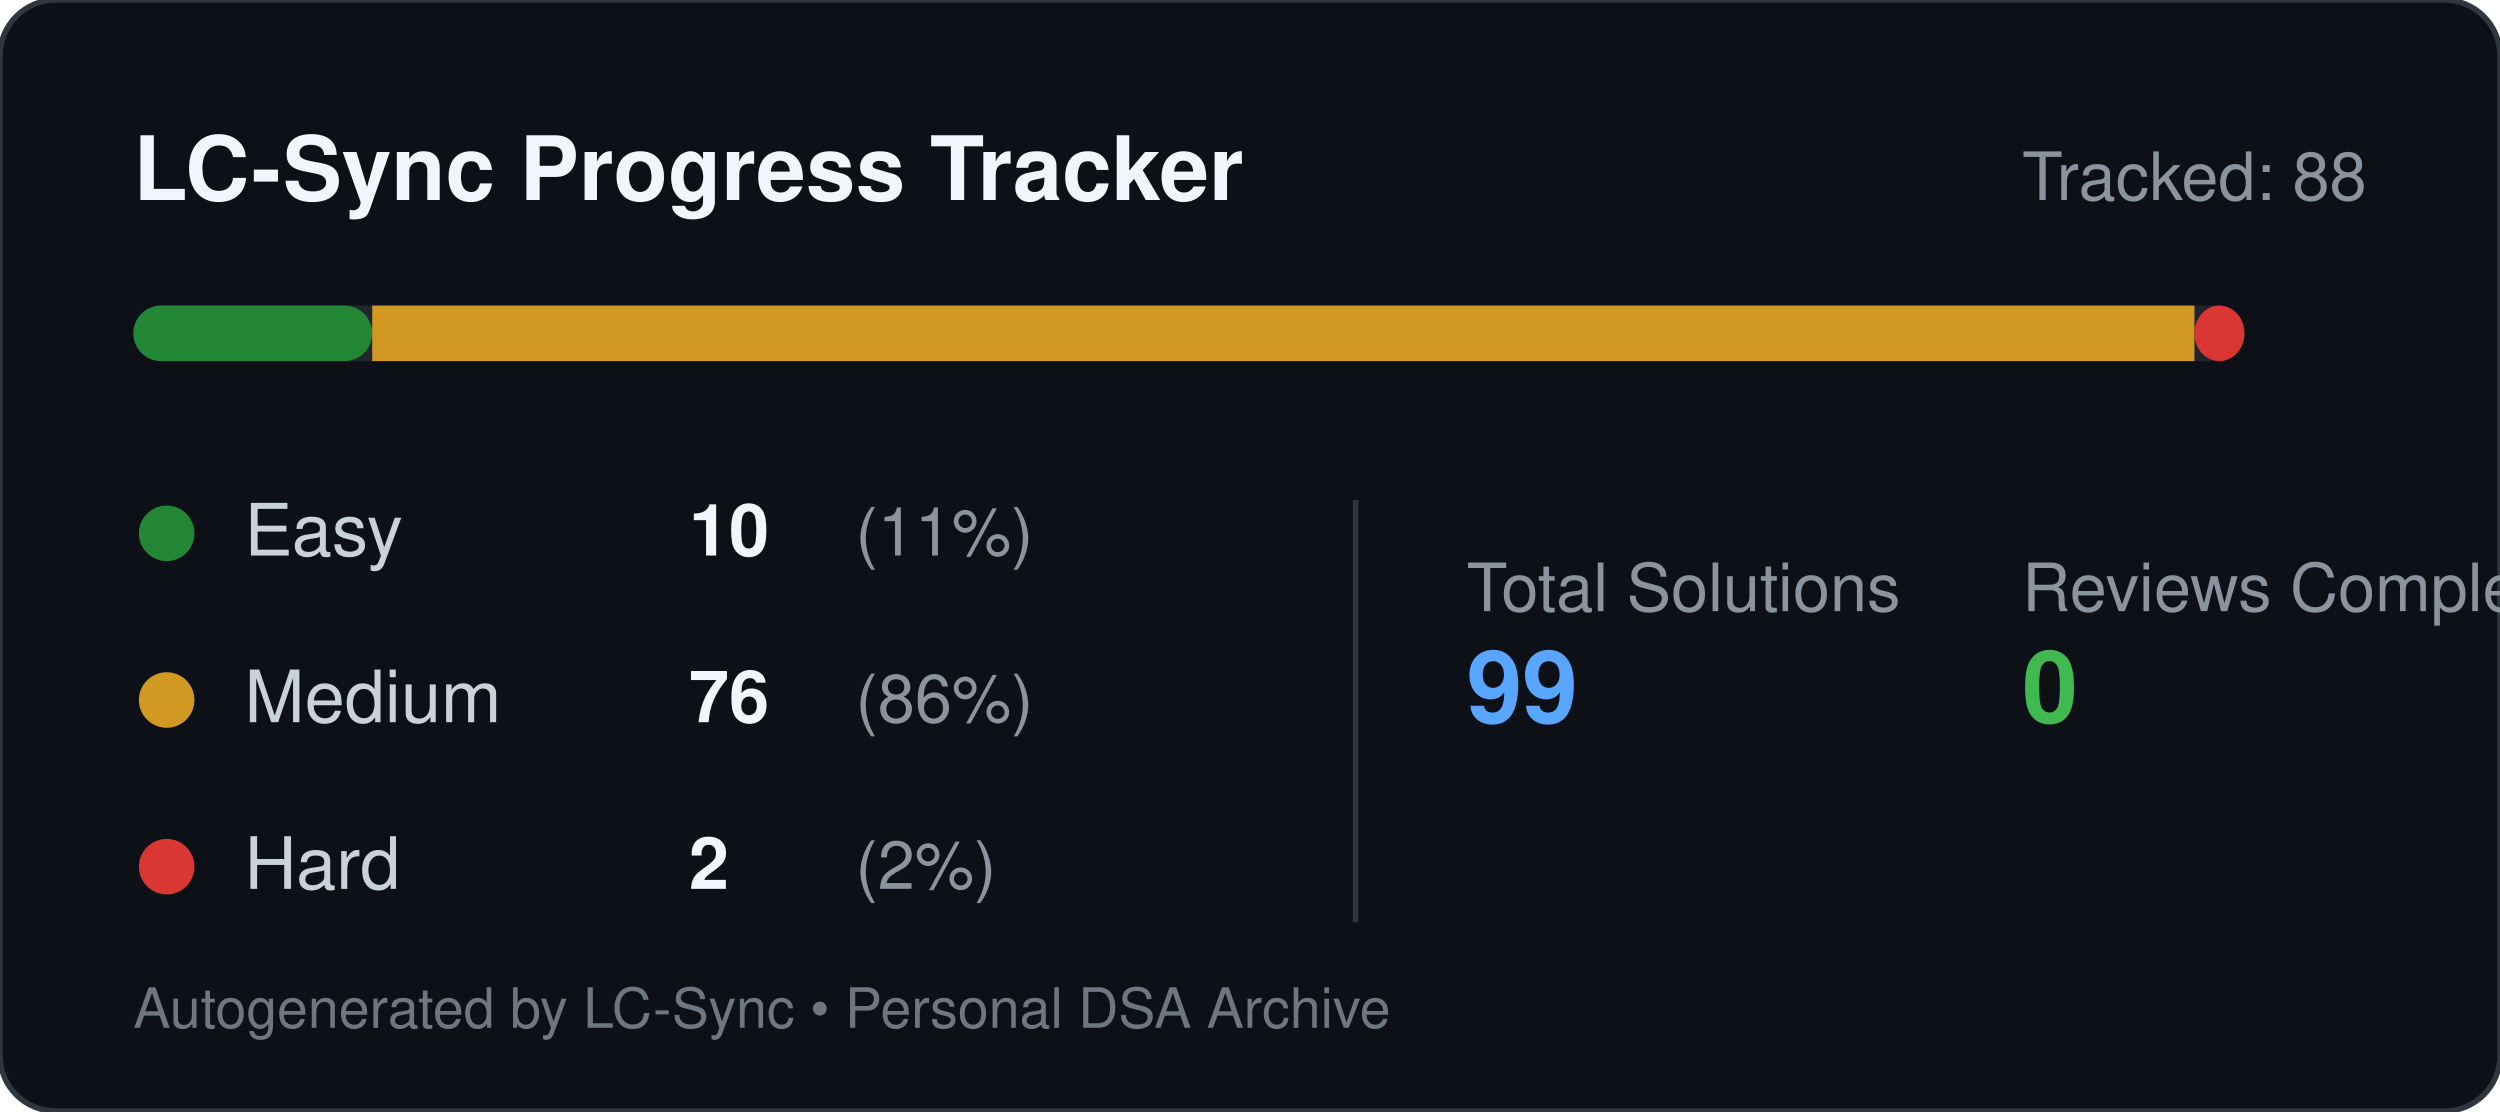
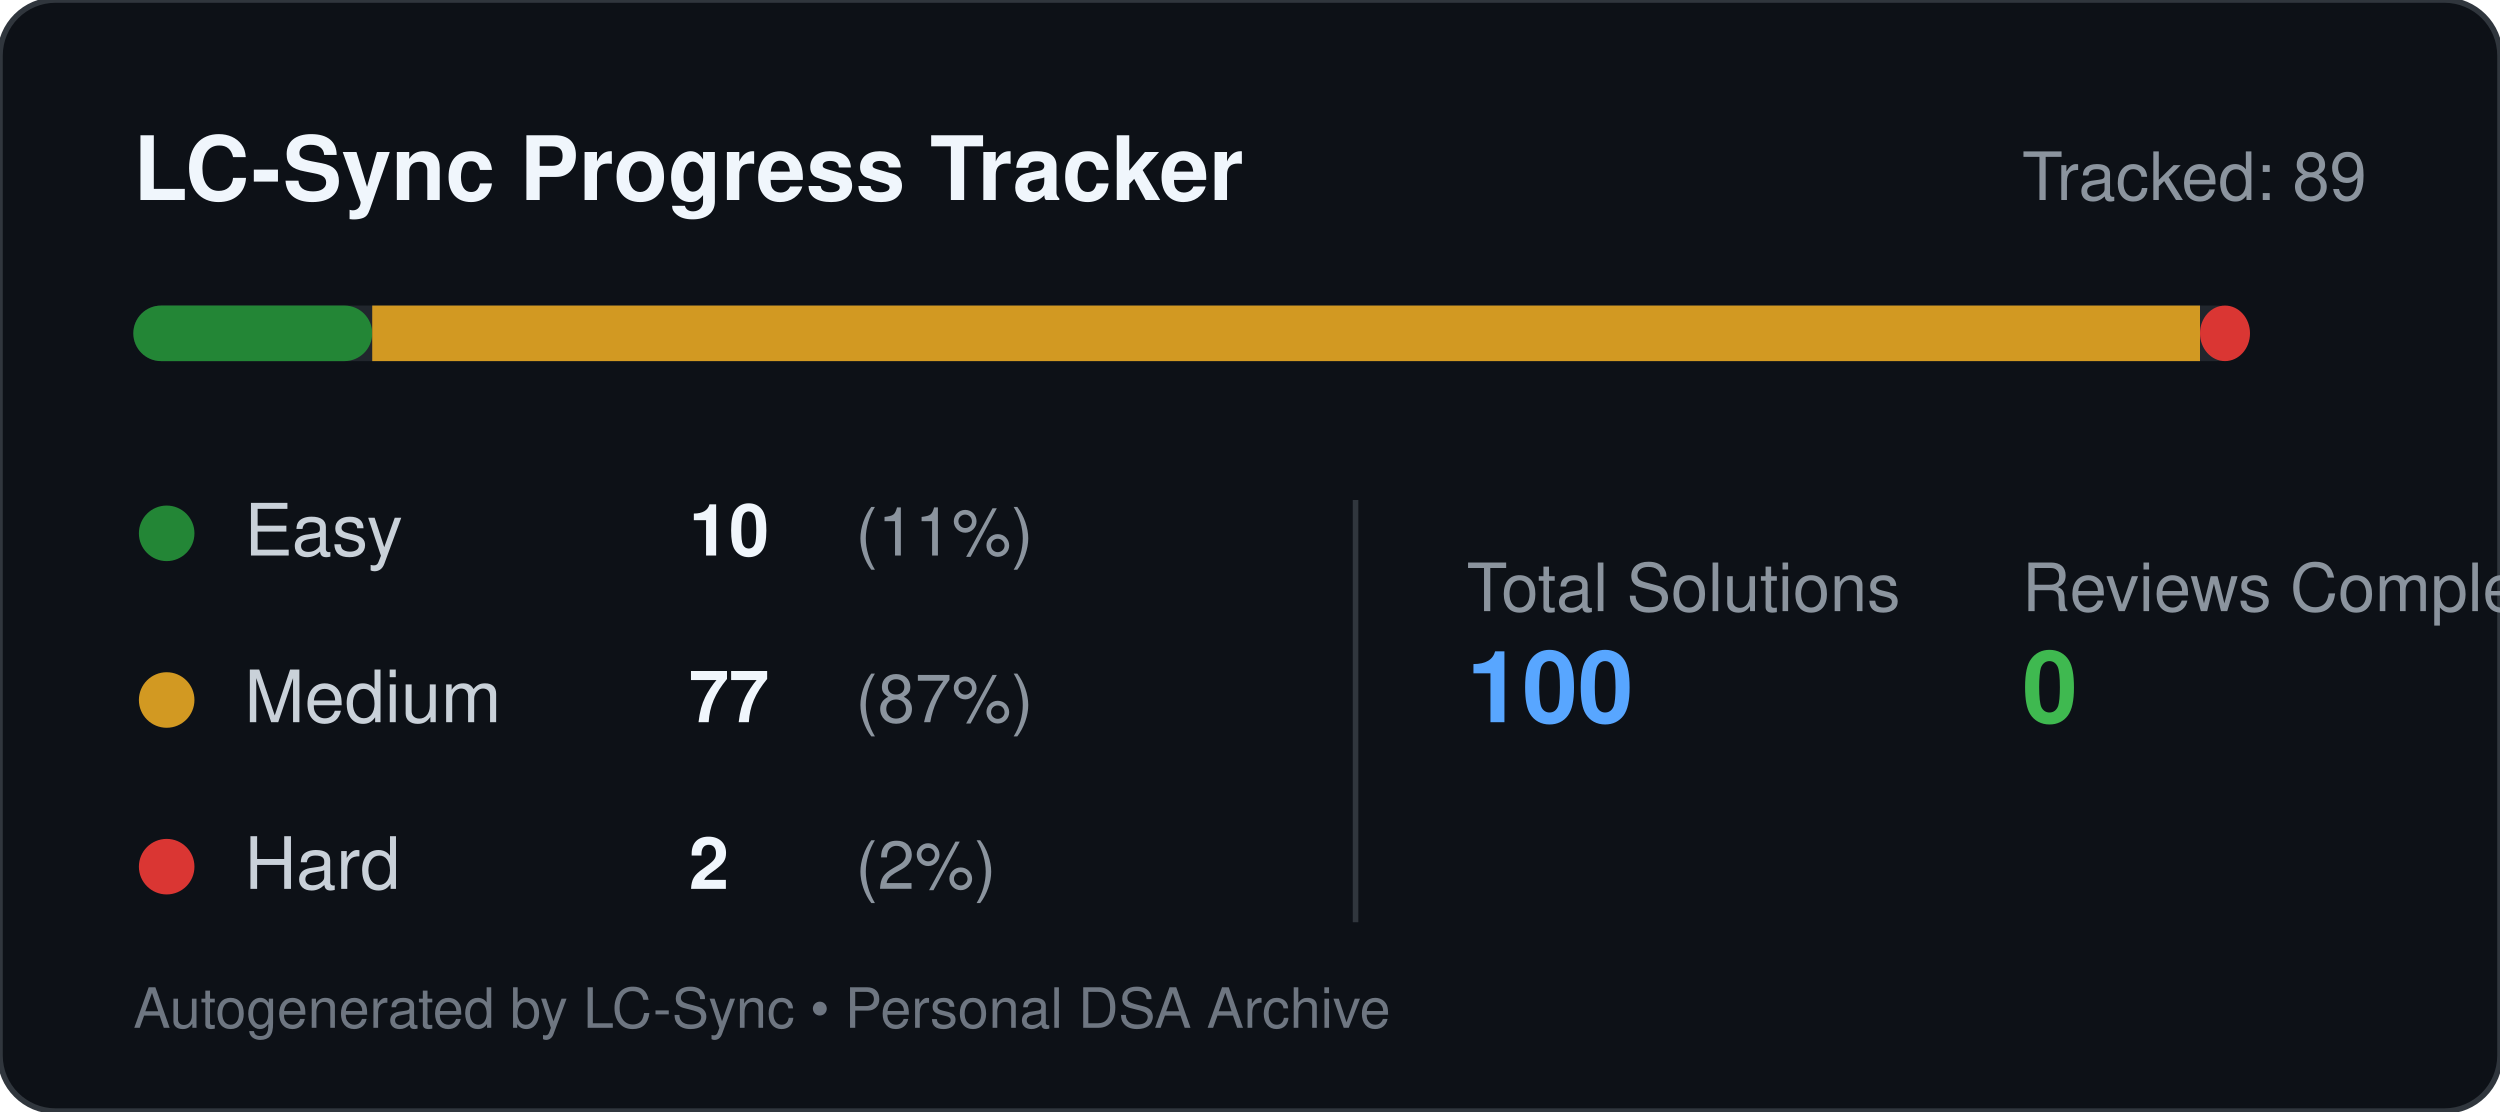
<svg xmlns="http://www.w3.org/2000/svg" width="450" height="200" viewBox="0 0 450 200" fill="none">
  <rect width="450" height="200" rx="10" fill="#0d1117" stroke="#30363d" stroke-width="1" />
  <text x="24" y="36" fill="#f0f6fc" font-family="-apple-system, BlinkMacSystemFont, 'Segoe UI', Helvetica, Arial, sans-serif" font-size="16" font-weight="600">LC-Sync Progress Tracker</text>
-   <text x="426" y="36" text-anchor="end" fill="#8b949e" font-family="-apple-system, BlinkMacSystemFont, 'Segoe UI', Helvetica, Arial, sans-serif" font-size="12">Tracked: 88</text>
+   <text x="426" y="36" text-anchor="end" fill="#8b949e" font-family="-apple-system, BlinkMacSystemFont, 'Segoe UI', Helvetica, Arial, sans-serif" font-size="12">Tracked: 89</text>
  <g transform="translate(24, 55)">
    <rect width="380" height="10" rx="5" fill="#21262d" />
    <rect x="0" y="0" width="43" height="10" rx="5" fill="#238636" />
-     <rect x="43" y="0" width="328" height="10" fill="#d29922" />
-     <rect x="371" y="0" width="9" height="10" rx="5" fill="#da3633" />
+     <rect x="43" y="0" width="329" height="10" fill="#d29922" />
+     <rect x="372" y="0" width="9" height="10" rx="5" fill="#da3633" />
  </g>
  <g transform="translate(24, 90)" font-family="-apple-system, BlinkMacSystemFont, 'Segoe UI', Helvetica, Arial, sans-serif">
    <circle cx="6" cy="6" r="5" fill="#238636" />
    <text x="20" y="10" fill="#c9d1d9" font-size="13">Easy</text>
    <text x="100" y="10" fill="#f0f6fc" font-size="13" font-weight="600">10</text>
    <text x="130" y="10" fill="#8b949e" font-size="12">(11%)</text>
    <circle cx="6" cy="36" r="5" fill="#d29922" />
    <text x="20" y="40" fill="#c9d1d9" font-size="13">Medium</text>
-     <text x="100" y="40" fill="#f0f6fc" font-size="13" font-weight="600">76</text>
-     <text x="130" y="40" fill="#8b949e" font-size="12">(86%)</text>
+     <text x="100" y="40" fill="#f0f6fc" font-size="13" font-weight="600">77</text>
+     <text x="130" y="40" fill="#8b949e" font-size="12">(87%)</text>
    <circle cx="6" cy="66" r="5" fill="#da3633" />
    <text x="20" y="70" fill="#c9d1d9" font-size="13">Hard</text>
    <text x="100" y="70" fill="#f0f6fc" font-size="13" font-weight="600">2</text>
    <text x="130" y="70" fill="#8b949e" font-size="12">(2%)</text>
    <line x1="220" y1="0" x2="220" y2="76" stroke="#30363d" stroke-width="1" />
    <text x="240" y="20" fill="#8b949e" font-size="12">Total Solutions</text>
-     <text x="240" y="40" fill="#58a6ff" font-size="18" font-weight="600">99</text>
+     <text x="240" y="40" fill="#58a6ff" font-size="18" font-weight="600">100</text>
    <text x="340" y="20" fill="#8b949e" font-size="12">Reviews Completed</text>
    <text x="340" y="40" fill="#3fb950" font-size="18" font-weight="600">0</text>
  </g>
  <text x="24" y="185" fill="#6e7681" font-family="-apple-system, BlinkMacSystemFont, 'Segoe UI', Helvetica, Arial, sans-serif" font-size="10">Autogenerated by LC-Sync • Personal DSA Archive</text>
</svg>
